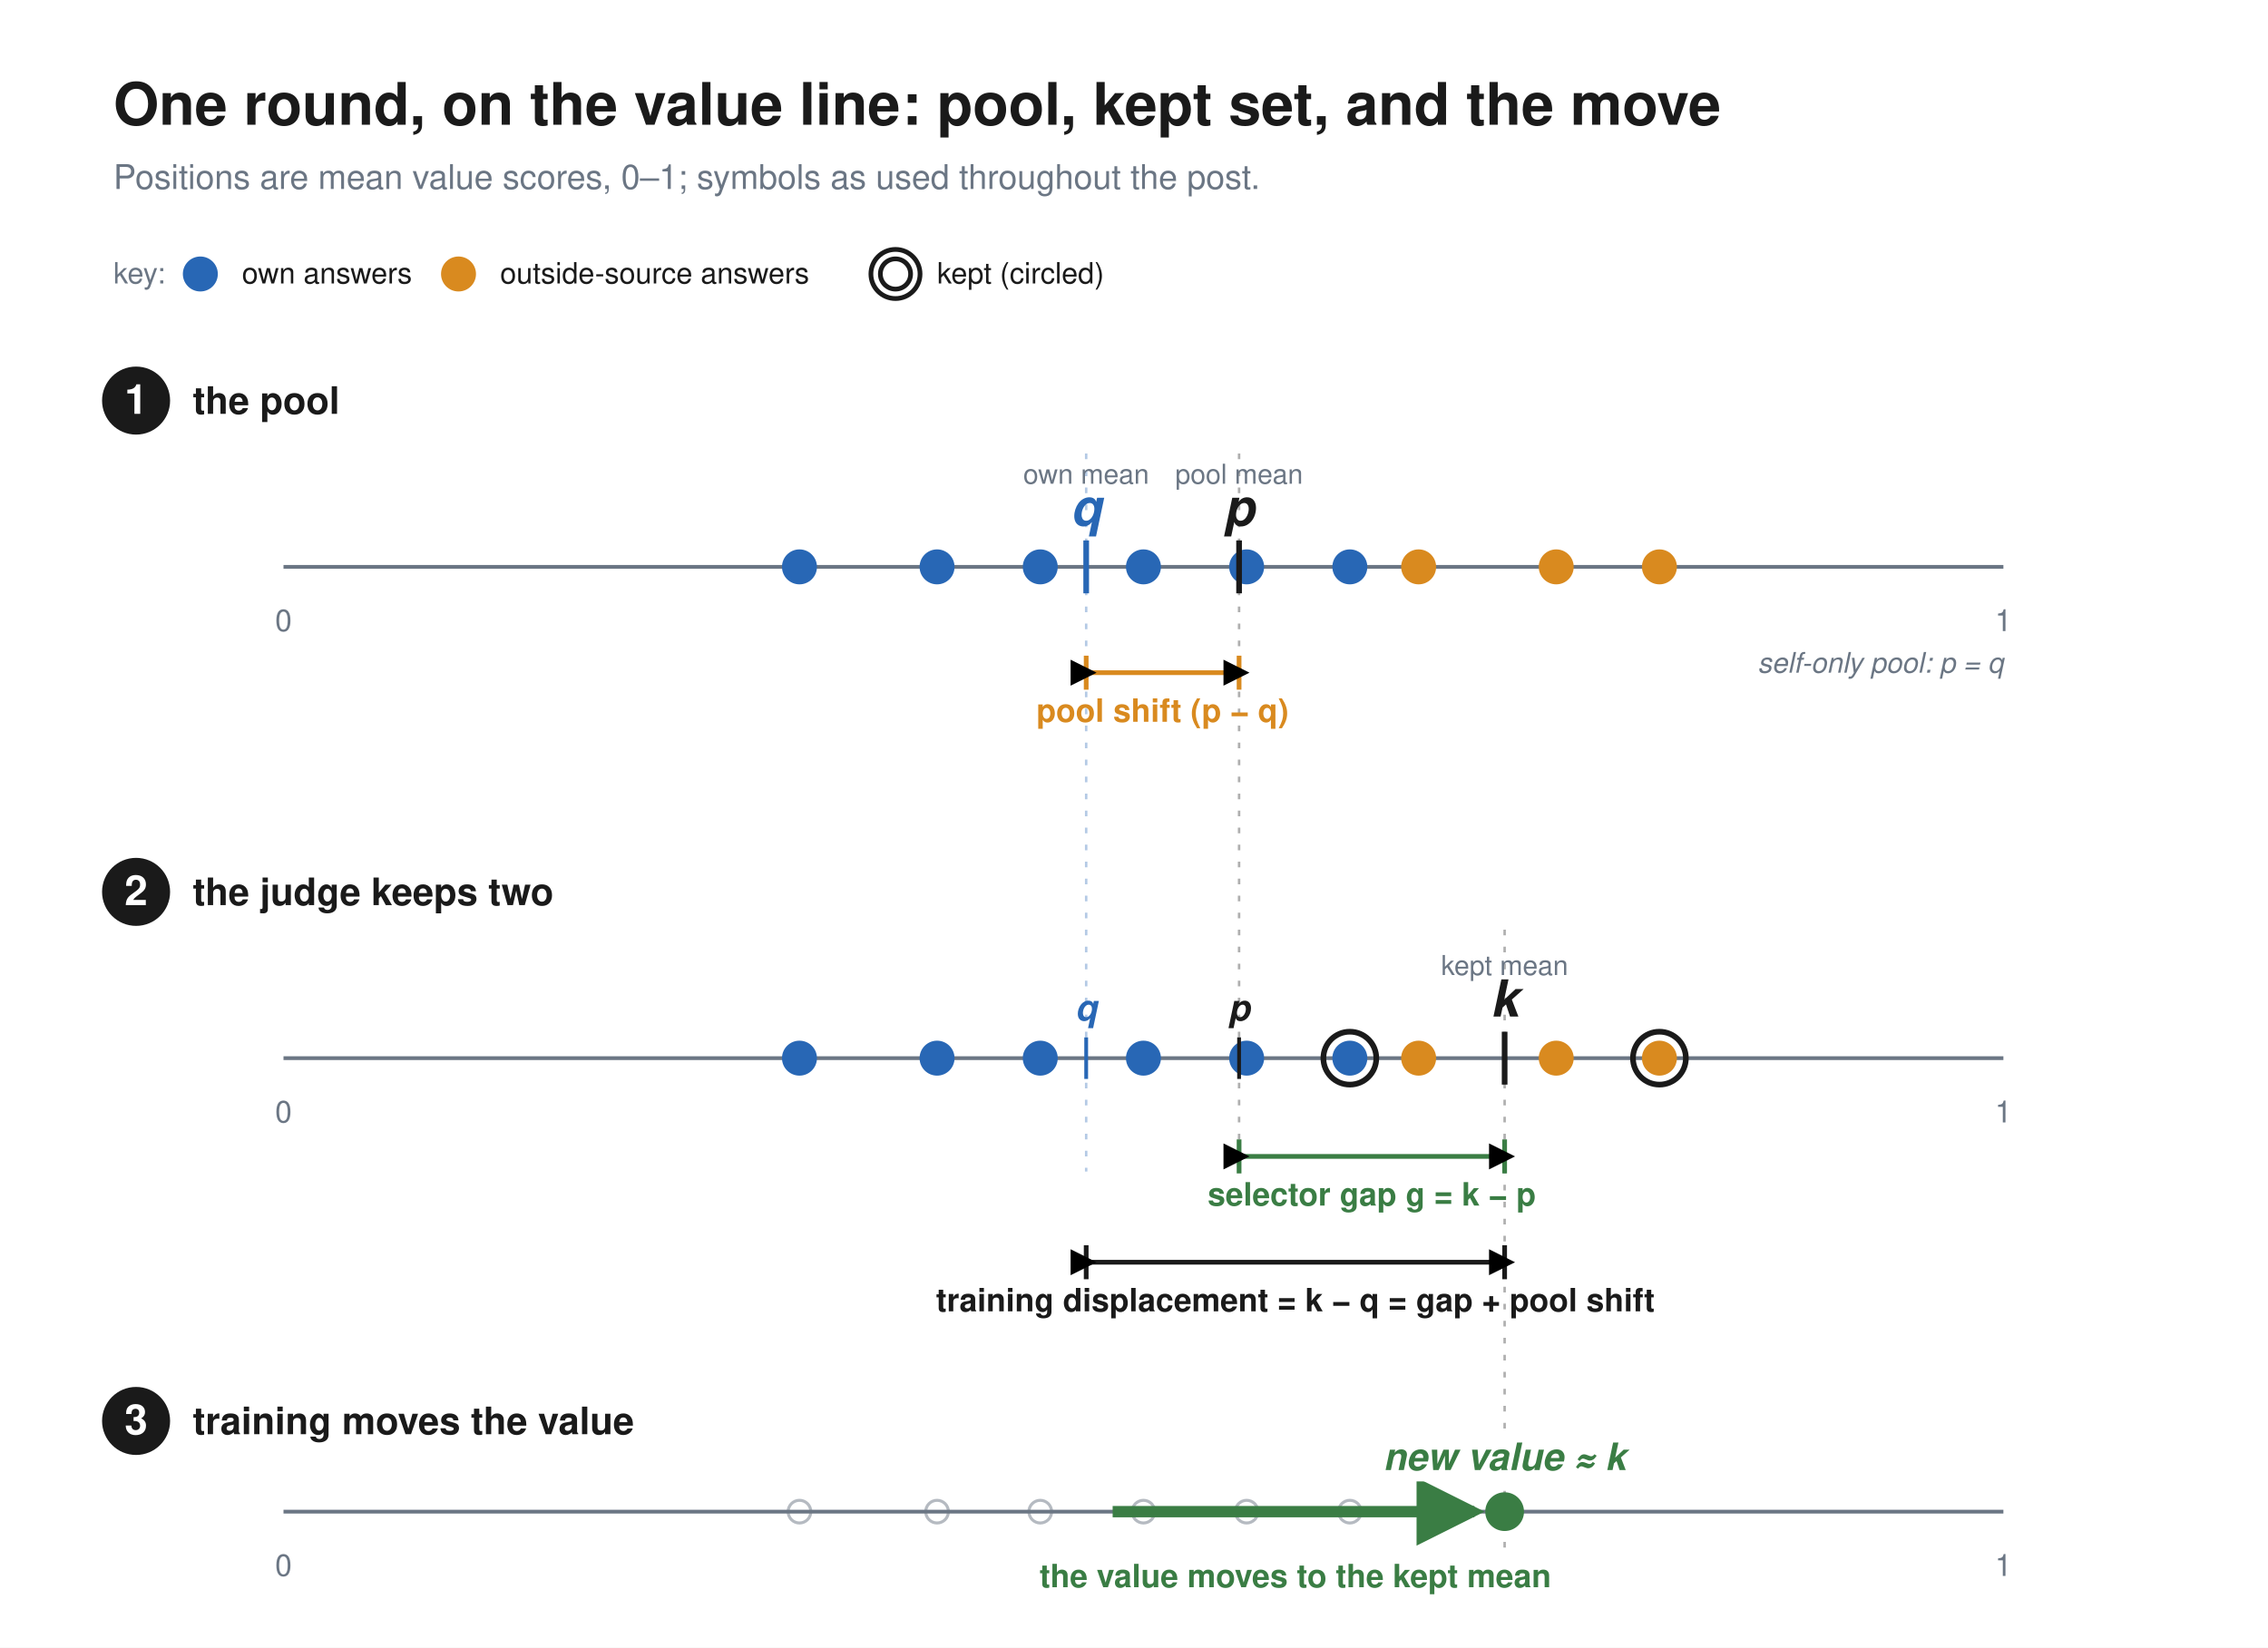
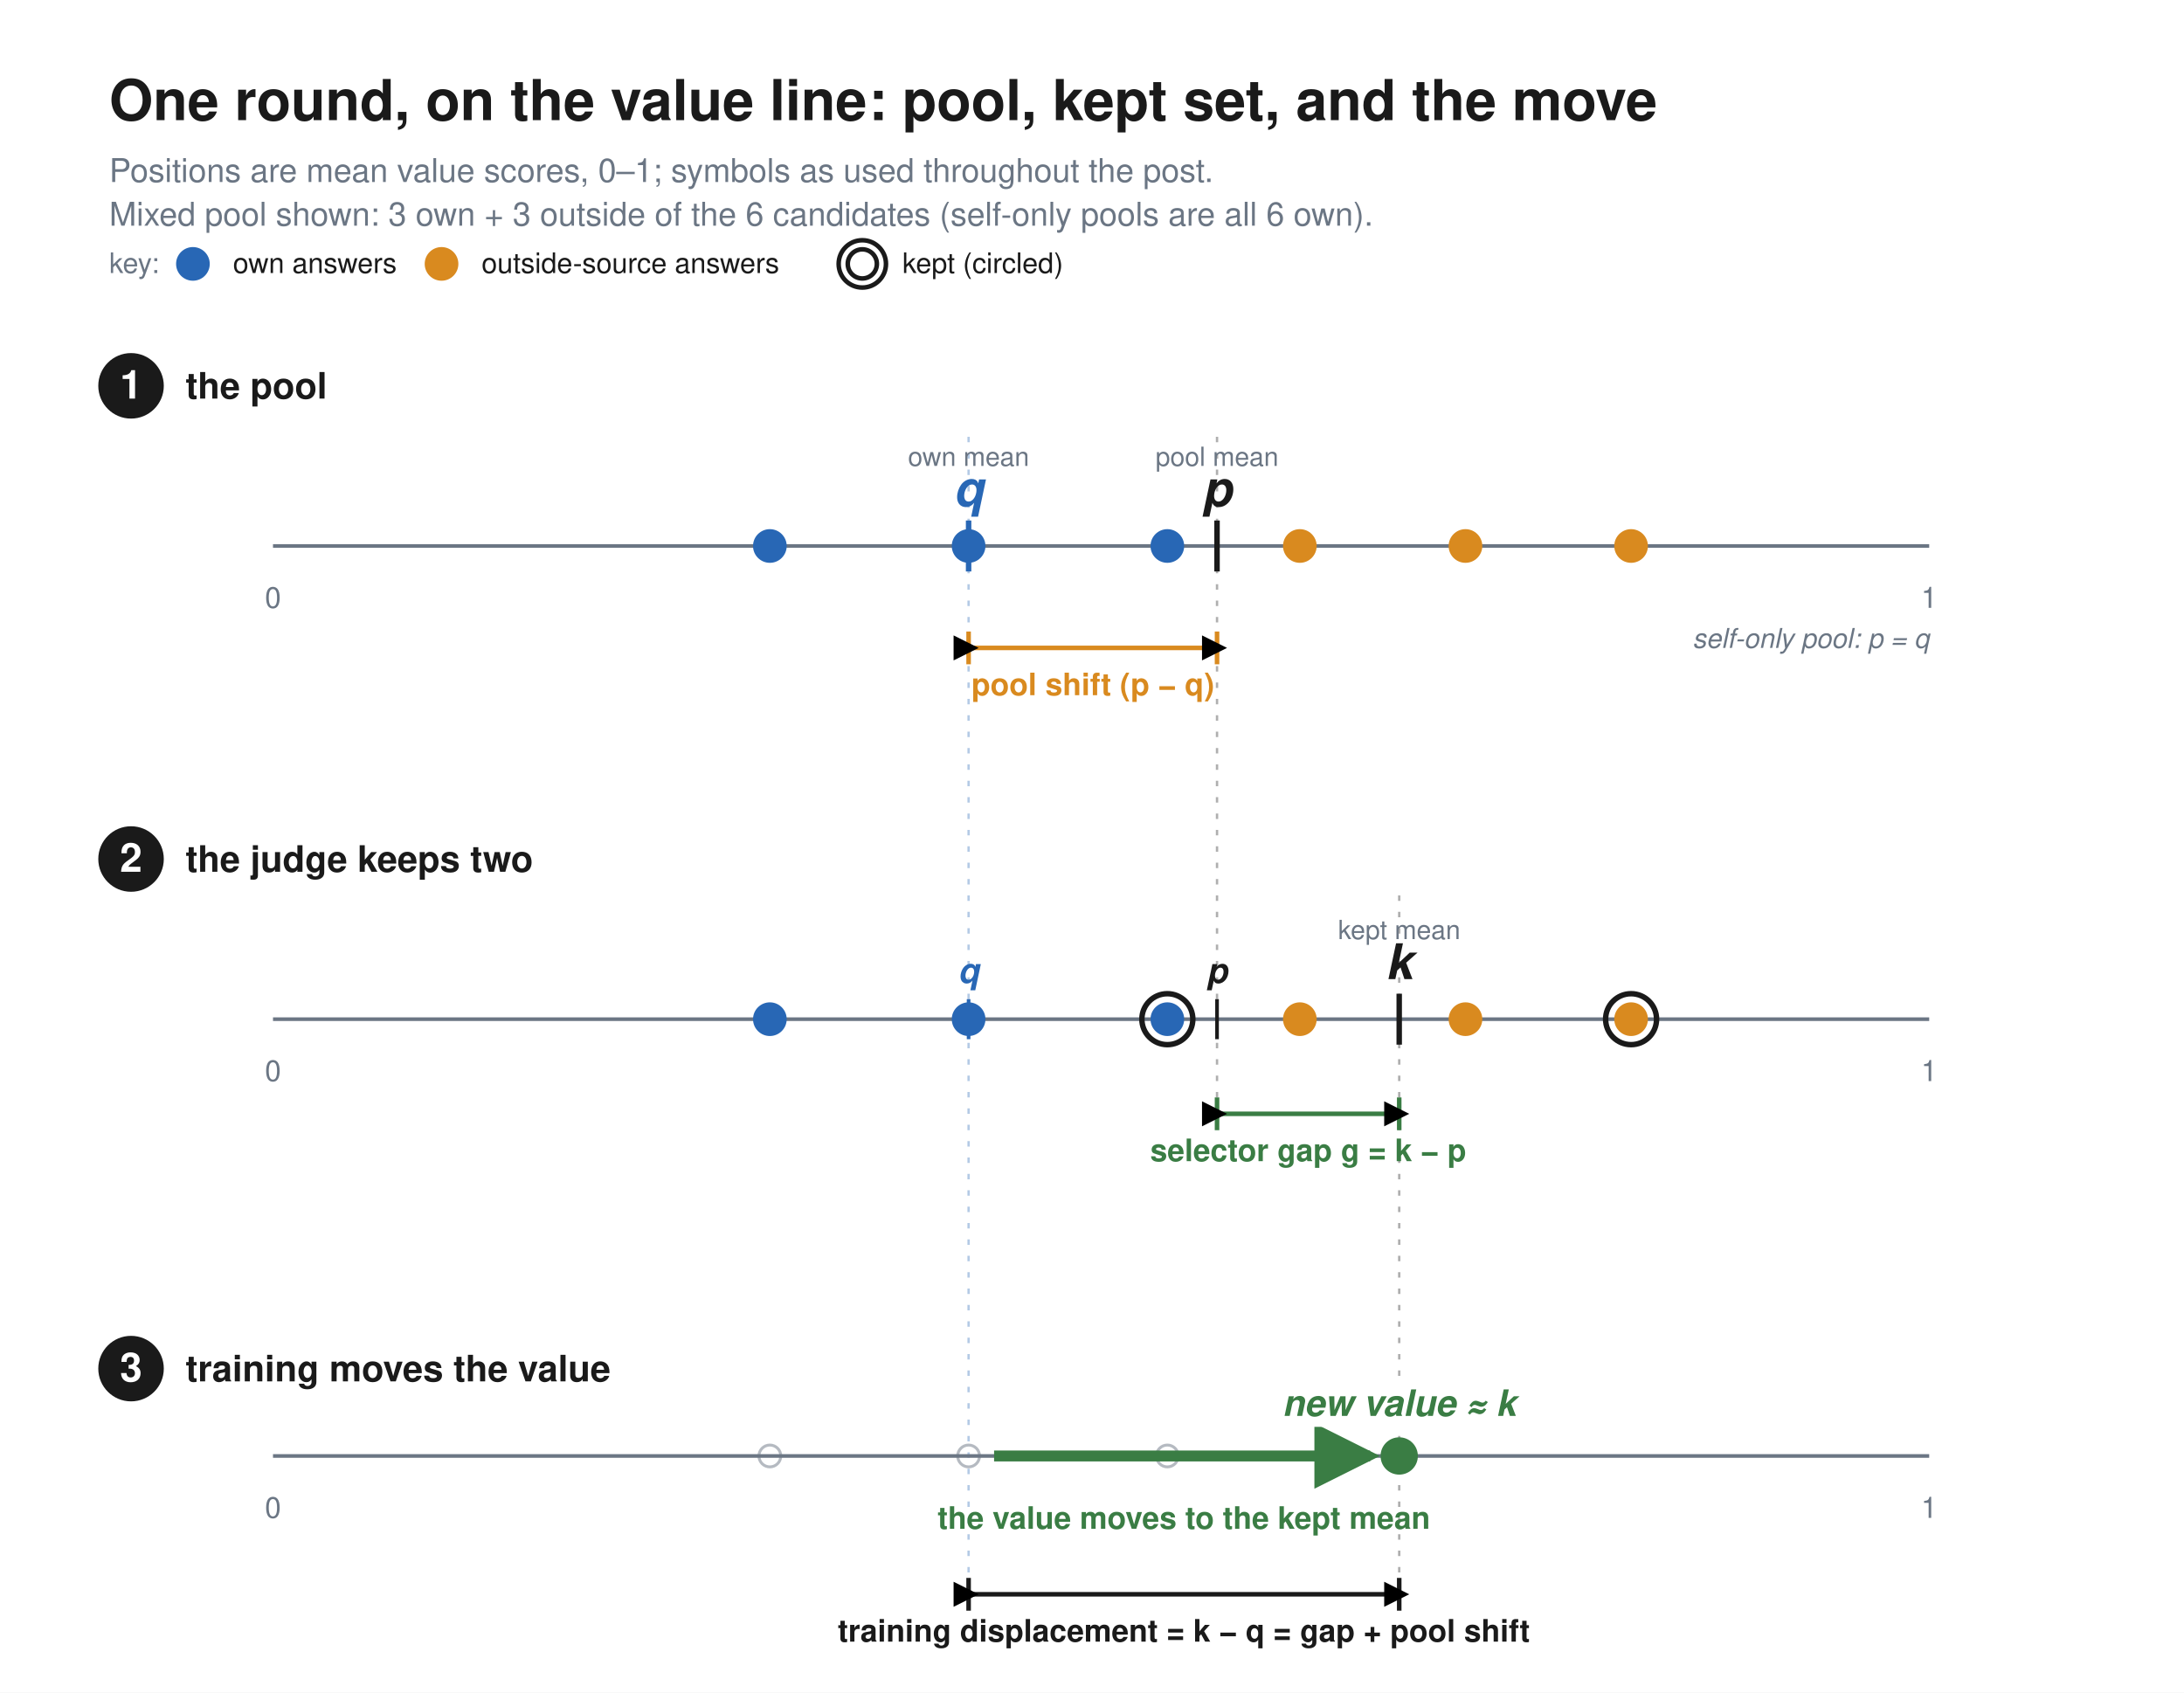
- <svg xmlns="http://www.w3.org/2000/svg" viewBox="0 0 1200 872" font-family="Helvetica, Arial, sans-serif">
-   <rect width="1200" height="872" fill="white" />
+ <svg xmlns="http://www.w3.org/2000/svg" viewBox="0 0 1200 930" font-family="Helvetica, Arial, sans-serif">
+   <rect width="1200" height="930" fill="white" />
  <defs>
    <marker id="tip" viewBox="0 0 10 10" refX="6" refY="5" markerWidth="5.5" markerHeight="5.5" orient="auto">
      <path d="M 0 0 L 10 5 L 0 10 z" />
    </marker>
    <marker id="arrG" viewBox="0 0 10 10" refX="8.5" refY="5" markerWidth="6" markerHeight="6" orient="auto">
      <path d="M 0 0 L 10 5 L 0 10 z" fill="#3a7d44" />
    </marker>
  </defs>
-   <line x1="574.7" y1="240" x2="574.7" y2="620" stroke="#2867b5" stroke-width="1.3" stroke-dasharray="3 6" opacity="0.35" />
-   <line x1="655.6" y1="240" x2="655.6" y2="620" stroke="#1a1a1a" stroke-width="1.3" stroke-dasharray="3 6" opacity="0.35" />
-   <line x1="796.1" y1="492" x2="796.1" y2="820" stroke="#1a1a1a" stroke-width="1.3" stroke-dasharray="3 6" opacity="0.35" />
+   <line x1="532.2" y1="240" x2="532.2" y2="876" stroke="#2867b5" stroke-width="1.3" stroke-dasharray="3 6" opacity="0.35" />
+   <line x1="668.7" y1="240" x2="668.7" y2="620" stroke="#1a1a1a" stroke-width="1.3" stroke-dasharray="3 6" opacity="0.35" />
+   <line x1="768.8" y1="492" x2="768.8" y2="876" stroke="#1a1a1a" stroke-width="1.3" stroke-dasharray="3 6" opacity="0.35" />
  <text x="60" y="66" font-size="31" font-weight="bold" fill="#1a1a1a" font-family="Helvetica, Arial, sans-serif">One round, on the value line: pool, kept set, and the move</text>
  <text x="60" y="100" font-size="18" fill="#6b7684" font-family="Helvetica, Arial, sans-serif">Positions are mean value scores, 0–1; symbols as used throughout the post.</text>
+   <text x="60" y="124" font-size="18" fill="#6b7684" font-family="Helvetica, Arial, sans-serif">Mixed pool shown: 3 own + 3 outside of the 6 candidates (self-only pools are all 6 own).</text>
  <text x="60" y="150" font-size="15.5" fill="#6b7684" font-family="Helvetica, Arial, sans-serif">key:</text>
  <circle cx="106" cy="145" r="8" fill="#2867b5" stroke="#2867b5" stroke-width="2.5" />
  <text x="128" y="150" font-size="15.5" fill="#1a1a1a" font-family="Helvetica, Arial, sans-serif">own answers</text>
  <circle cx="242.6" cy="145" r="8" fill="#d98a1f" stroke="#d98a1f" stroke-width="2.5" />
  <text x="264.6" y="150" font-size="15.5" fill="#1a1a1a" font-family="Helvetica, Arial, sans-serif">outside-source answers</text>
  <circle cx="473.8" cy="145" r="8" fill="white" stroke="#1a1a1a" stroke-width="2.5" />
  <circle cx="473.8" cy="145" r="13" fill="none" stroke="#1a1a1a" stroke-width="2.5" />
  <text x="495.8" y="150" font-size="15.5" fill="#1a1a1a" font-family="Helvetica, Arial, sans-serif">kept (circled)</text>
  <circle cx="72" cy="212" r="18" fill="#1a1a1a" />
  <text x="72" y="219" font-size="22" font-weight="bold" fill="white" text-anchor="middle" font-family="Helvetica, Arial, sans-serif">1</text>
  <text x="102" y="219" font-size="20" font-weight="bold" fill="#1a1a1a" font-family="Helvetica, Arial, sans-serif">the pool</text>
  <line x1="150" y1="300" x2="1060" y2="300" stroke="#6b7684" stroke-width="2" />
  <text x="150" y="334" font-size="16" fill="#6b7684" text-anchor="middle" font-family="Helvetica, Arial, sans-serif">0</text>
  <text x="1060" y="334" font-size="16" fill="#6b7684" text-anchor="middle" font-family="Helvetica, Arial, sans-serif">1</text>
  <circle cx="423.0" cy="300" r="8" fill="#2867b5" stroke="#2867b5" stroke-width="2.5" />
-   <circle cx="495.8" cy="300" r="8" fill="#2867b5" stroke="#2867b5" stroke-width="2.5" />
-   <circle cx="550.4" cy="300" r="8" fill="#2867b5" stroke="#2867b5" stroke-width="2.5" />
-   <circle cx="605.0" cy="300" r="8" fill="#2867b5" stroke="#2867b5" stroke-width="2.5" />
-   <circle cx="659.6" cy="300" r="8" fill="#2867b5" stroke="#2867b5" stroke-width="2.5" />
-   <circle cx="714.2" cy="300" r="8" fill="#2867b5" stroke="#2867b5" stroke-width="2.5" />
-   <circle cx="750.6" cy="300" r="8" fill="#d98a1f" stroke="#d98a1f" stroke-width="2.5" />
-   <circle cx="823.4" cy="300" r="8" fill="#d98a1f" stroke="#d98a1f" stroke-width="2.5" />
-   <circle cx="878.0" cy="300" r="8" fill="#d98a1f" stroke="#d98a1f" stroke-width="2.5" />
-   <line x1="574.7" y1="286" x2="574.7" y2="314" stroke="#2867b5" stroke-width="3" />
-   <text x="574.7" y="278" font-size="27" font-weight="bold" fill="#2867b5" text-anchor="middle" font-style="italic" font-family="Helvetica, Arial, sans-serif">q</text>
-   <text x="574.7" y="256" font-size="14.5" fill="#6b7684" text-anchor="middle" font-family="Helvetica, Arial, sans-serif">own mean</text>
-   <line x1="655.6" y1="286" x2="655.6" y2="314" stroke="#1a1a1a" stroke-width="3" />
-   <text x="655.6" y="278" font-size="27" font-weight="bold" fill="#1a1a1a" text-anchor="middle" font-style="italic" font-family="Helvetica, Arial, sans-serif">p</text>
-   <text x="655.6" y="256" font-size="14.5" fill="#6b7684" text-anchor="middle" font-family="Helvetica, Arial, sans-serif">pool mean</text>
-   <line x1="574.7" y1="347" x2="574.7" y2="365" stroke="#d98a1f" stroke-width="2.5" />
-   <line x1="655.6" y1="347" x2="655.6" y2="365" stroke="#d98a1f" stroke-width="2.5" />
-   <line x1="574.7" y1="356" x2="655.6" y2="356" stroke="#d98a1f" stroke-width="2.5" marker-end="url(#tip)" marker-start="url(#tip)" />
-   <text x="615.1" y="382" font-size="17" font-weight="bold" fill="#d98a1f" text-anchor="middle" font-family="Helvetica, Arial, sans-serif">pool shift  (p − q)</text>
+   <circle cx="532.2" cy="300" r="8" fill="#2867b5" stroke="#2867b5" stroke-width="2.5" />
+   <circle cx="641.4" cy="300" r="8" fill="#2867b5" stroke="#2867b5" stroke-width="2.5" />
+   <circle cx="714.2" cy="300" r="8" fill="#d98a1f" stroke="#d98a1f" stroke-width="2.5" />
+   <circle cx="805.2" cy="300" r="8" fill="#d98a1f" stroke="#d98a1f" stroke-width="2.5" />
+   <circle cx="896.2" cy="300" r="8" fill="#d98a1f" stroke="#d98a1f" stroke-width="2.5" />
+   <line x1="532.2" y1="286" x2="532.2" y2="314" stroke="#2867b5" stroke-width="3" />
+   <text x="532.2" y="278" font-size="27" font-weight="bold" fill="#2867b5" text-anchor="middle" font-style="italic" font-family="Helvetica, Arial, sans-serif">q</text>
+   <text x="532.2" y="256" font-size="14.5" fill="#6b7684" text-anchor="middle" font-family="Helvetica, Arial, sans-serif">own mean</text>
+   <line x1="668.7" y1="286" x2="668.7" y2="314" stroke="#1a1a1a" stroke-width="3" />
+   <text x="668.7" y="278" font-size="27" font-weight="bold" fill="#1a1a1a" text-anchor="middle" font-style="italic" font-family="Helvetica, Arial, sans-serif">p</text>
+   <text x="668.7" y="256" font-size="14.5" fill="#6b7684" text-anchor="middle" font-family="Helvetica, Arial, sans-serif">pool mean</text>
+   <line x1="532.2" y1="347" x2="532.2" y2="365" stroke="#d98a1f" stroke-width="2.5" />
+   <line x1="668.7" y1="347" x2="668.7" y2="365" stroke="#d98a1f" stroke-width="2.5" />
+   <line x1="532.2" y1="356" x2="668.7" y2="356" stroke="#d98a1f" stroke-width="2.5" marker-end="url(#tip)" marker-start="url(#tip)" />
+   <text x="600.5" y="382" font-size="17" font-weight="bold" fill="#d98a1f" text-anchor="middle" font-family="Helvetica, Arial, sans-serif">pool shift  (p − q)</text>
  <text x="1060" y="356" font-size="15" fill="#6b7684" text-anchor="end" font-style="italic" font-family="Helvetica, Arial, sans-serif">self-only pool: p = q</text>
  <circle cx="72" cy="472" r="18" fill="#1a1a1a" />
  <text x="72" y="479" font-size="22" font-weight="bold" fill="white" text-anchor="middle" font-family="Helvetica, Arial, sans-serif">2</text>
  <text x="102" y="479" font-size="20" font-weight="bold" fill="#1a1a1a" font-family="Helvetica, Arial, sans-serif">the judge keeps two</text>
  <line x1="150" y1="560" x2="1060" y2="560" stroke="#6b7684" stroke-width="2" />
  <text x="150" y="594" font-size="16" fill="#6b7684" text-anchor="middle" font-family="Helvetica, Arial, sans-serif">0</text>
  <text x="1060" y="594" font-size="16" fill="#6b7684" text-anchor="middle" font-family="Helvetica, Arial, sans-serif">1</text>
  <circle cx="423.0" cy="560" r="8" fill="#2867b5" stroke="#2867b5" stroke-width="2.5" />
-   <circle cx="495.8" cy="560" r="8" fill="#2867b5" stroke="#2867b5" stroke-width="2.5" />
-   <circle cx="550.4" cy="560" r="8" fill="#2867b5" stroke="#2867b5" stroke-width="2.5" />
-   <circle cx="605.0" cy="560" r="8" fill="#2867b5" stroke="#2867b5" stroke-width="2.5" />
-   <circle cx="659.6" cy="560" r="8" fill="#2867b5" stroke="#2867b5" stroke-width="2.5" />
-   <circle cx="714.2" cy="560" r="8" fill="#2867b5" stroke="#2867b5" stroke-width="2.5" />
-   <circle cx="750.6" cy="560" r="8" fill="#d98a1f" stroke="#d98a1f" stroke-width="2.5" />
-   <circle cx="823.4" cy="560" r="8" fill="#d98a1f" stroke="#d98a1f" stroke-width="2.5" />
-   <circle cx="878.0" cy="560" r="8" fill="#d98a1f" stroke="#d98a1f" stroke-width="2.5" />
-   <circle cx="714.2" cy="560" r="14" fill="none" stroke="#1a1a1a" stroke-width="3" />
-   <circle cx="878.0" cy="560" r="14" fill="none" stroke="#1a1a1a" stroke-width="3" />
-   <line x1="796.1" y1="546" x2="796.1" y2="574" stroke="#1a1a1a" stroke-width="3" />
-   <text x="796.1" y="538" font-size="27" font-weight="bold" fill="#1a1a1a" text-anchor="middle" font-style="italic" font-family="Helvetica, Arial, sans-serif">k</text>
-   <text x="796.1" y="516" font-size="14.5" fill="#6b7684" text-anchor="middle" font-family="Helvetica, Arial, sans-serif">kept mean</text>
-   <line x1="574.7" y1="549" x2="574.7" y2="571" stroke="#2867b5" stroke-width="2" />
-   <text x="574.7" y="540" font-size="19" font-weight="bold" font-style="italic" fill="#2867b5" text-anchor="middle" font-family="Helvetica, Arial, sans-serif">q</text>
-   <line x1="655.6" y1="549" x2="655.6" y2="571" stroke="#1a1a1a" stroke-width="2" />
-   <text x="655.6" y="540" font-size="19" font-weight="bold" font-style="italic" fill="#1a1a1a" text-anchor="middle" font-family="Helvetica, Arial, sans-serif">p</text>
-   <line x1="655.6" y1="603" x2="655.6" y2="621" stroke="#3a7d44" stroke-width="2.5" />
-   <line x1="796.1" y1="603" x2="796.1" y2="621" stroke="#3a7d44" stroke-width="2.5" />
-   <line x1="655.6" y1="612" x2="796.1" y2="612" stroke="#3a7d44" stroke-width="2.5" marker-end="url(#tip)" marker-start="url(#tip)" />
-   <text x="725.8" y="638" font-size="17" font-weight="bold" fill="#3a7d44" text-anchor="middle" font-family="Helvetica, Arial, sans-serif">selector gap   g = k − p</text>
-   <line x1="574.7" y1="659" x2="574.7" y2="677" stroke="#1a1a1a" stroke-width="2.5" />
-   <line x1="796.1" y1="659" x2="796.1" y2="677" stroke="#1a1a1a" stroke-width="2.5" />
-   <line x1="574.7" y1="668" x2="796.1" y2="668" stroke="#1a1a1a" stroke-width="2.5" marker-end="url(#tip)" marker-start="url(#tip)" />
-   <text x="685.4" y="694" font-size="17" font-weight="bold" fill="#1a1a1a" text-anchor="middle" font-family="Helvetica, Arial, sans-serif">training displacement = k − q  =  gap + pool shift</text>
+   <circle cx="532.2" cy="560" r="8" fill="#2867b5" stroke="#2867b5" stroke-width="2.5" />
+   <circle cx="641.4" cy="560" r="8" fill="#2867b5" stroke="#2867b5" stroke-width="2.5" />
+   <circle cx="714.2" cy="560" r="8" fill="#d98a1f" stroke="#d98a1f" stroke-width="2.5" />
+   <circle cx="805.2" cy="560" r="8" fill="#d98a1f" stroke="#d98a1f" stroke-width="2.5" />
+   <circle cx="896.2" cy="560" r="8" fill="#d98a1f" stroke="#d98a1f" stroke-width="2.5" />
+   <circle cx="641.4" cy="560" r="14" fill="none" stroke="#1a1a1a" stroke-width="3" />
+   <circle cx="896.2" cy="560" r="14" fill="none" stroke="#1a1a1a" stroke-width="3" />
+   <line x1="768.8" y1="546" x2="768.8" y2="574" stroke="#1a1a1a" stroke-width="3" />
+   <text x="768.8" y="538" font-size="27" font-weight="bold" fill="#1a1a1a" text-anchor="middle" font-style="italic" font-family="Helvetica, Arial, sans-serif">k</text>
+   <text x="768.8" y="516" font-size="14.5" fill="#6b7684" text-anchor="middle" font-family="Helvetica, Arial, sans-serif">kept mean</text>
+   <line x1="532.2" y1="549" x2="532.2" y2="571" stroke="#2867b5" stroke-width="2" />
+   <text x="532.2" y="540" font-size="19" font-weight="bold" font-style="italic" fill="#2867b5" text-anchor="middle" font-family="Helvetica, Arial, sans-serif">q</text>
+   <line x1="668.7" y1="549" x2="668.7" y2="571" stroke="#1a1a1a" stroke-width="2" />
+   <text x="668.7" y="540" font-size="19" font-weight="bold" font-style="italic" fill="#1a1a1a" text-anchor="middle" font-family="Helvetica, Arial, sans-serif">p</text>
+   <line x1="668.7" y1="603" x2="668.7" y2="621" stroke="#3a7d44" stroke-width="2.5" />
+   <line x1="768.8" y1="603" x2="768.8" y2="621" stroke="#3a7d44" stroke-width="2.5" />
+   <line x1="668.7" y1="612" x2="768.8" y2="612" stroke="#3a7d44" stroke-width="2.5" marker-end="url(#tip)" marker-start="url(#tip)" />
+   <text x="718.8" y="638" font-size="17" font-weight="bold" fill="#3a7d44" text-anchor="middle" font-family="Helvetica, Arial, sans-serif">selector gap   g = k − p</text>
  <circle cx="72" cy="752" r="18" fill="#1a1a1a" />
  <text x="72" y="759" font-size="22" font-weight="bold" fill="white" text-anchor="middle" font-family="Helvetica, Arial, sans-serif">3</text>
  <text x="102" y="759" font-size="20" font-weight="bold" fill="#1a1a1a" font-family="Helvetica, Arial, sans-serif">training moves the value</text>
  <line x1="150" y1="800" x2="1060" y2="800" stroke="#6b7684" stroke-width="2" />
  <text x="150" y="834" font-size="16" fill="#6b7684" text-anchor="middle" font-family="Helvetica, Arial, sans-serif">0</text>
  <text x="1060" y="834" font-size="16" fill="#6b7684" text-anchor="middle" font-family="Helvetica, Arial, sans-serif">1</text>
  <circle cx="423.0" cy="800" r="6" fill="none" stroke="#6b7684" stroke-width="1.6" opacity="0.5" />
-   <circle cx="495.8" cy="800" r="6" fill="none" stroke="#6b7684" stroke-width="1.6" opacity="0.5" />
-   <circle cx="550.4" cy="800" r="6" fill="none" stroke="#6b7684" stroke-width="1.6" opacity="0.5" />
-   <circle cx="605.0" cy="800" r="6" fill="none" stroke="#6b7684" stroke-width="1.6" opacity="0.5" />
-   <circle cx="659.6" cy="800" r="6" fill="none" stroke="#6b7684" stroke-width="1.6" opacity="0.5" />
-   <circle cx="714.2" cy="800" r="6" fill="none" stroke="#6b7684" stroke-width="1.6" opacity="0.5" />
-   <line x1="588.7" y1="800" x2="780.1" y2="800" stroke="#3a7d44" stroke-width="6" marker-end="url(#arrG)" />
-   <circle cx="796.1" cy="800" r="9" fill="#3a7d44" stroke="#3a7d44" stroke-width="2.5" />
-   <rect x="728.1" y="760" width="136" height="24" fill="white" />
-   <text x="796.1" y="778" font-size="20" font-weight="bold" font-style="italic" fill="#3a7d44" text-anchor="middle" font-family="Helvetica, Arial, sans-serif">new value ≈ k</text>
-   <text x="685.4" y="840" font-size="17" font-weight="bold" fill="#3a7d44" text-anchor="middle" font-family="Helvetica, Arial, sans-serif">the value moves to the kept mean</text>
+   <circle cx="532.2" cy="800" r="6" fill="none" stroke="#6b7684" stroke-width="1.6" opacity="0.5" />
+   <circle cx="641.4" cy="800" r="6" fill="none" stroke="#6b7684" stroke-width="1.6" opacity="0.5" />
+   <line x1="546.2" y1="800" x2="752.8" y2="800" stroke="#3a7d44" stroke-width="6" marker-end="url(#arrG)" />
+   <circle cx="768.8" cy="800" r="9" fill="#3a7d44" stroke="#3a7d44" stroke-width="2.5" />
+   <rect x="700.8" y="760" width="136" height="24" fill="white" />
+   <text x="768.8" y="778" font-size="20" font-weight="bold" font-style="italic" fill="#3a7d44" text-anchor="middle" font-family="Helvetica, Arial, sans-serif">new value ≈ k</text>
+   <text x="650.5" y="840" font-size="17" font-weight="bold" fill="#3a7d44" text-anchor="middle" font-family="Helvetica, Arial, sans-serif">the value moves to the kept mean</text>
+   <line x1="532.2" y1="867" x2="532.2" y2="885" stroke="#1a1a1a" stroke-width="2.5" />
+   <line x1="768.8" y1="867" x2="768.8" y2="885" stroke="#1a1a1a" stroke-width="2.5" />
+   <line x1="532.2" y1="876" x2="768.8" y2="876" stroke="#1a1a1a" stroke-width="2.5" marker-end="url(#tip)" marker-start="url(#tip)" />
+   <text x="650.5" y="902" font-size="17" font-weight="bold" fill="#1a1a1a" text-anchor="middle" font-family="Helvetica, Arial, sans-serif">training displacement = k − q  =  gap + pool shift</text>
</svg>
